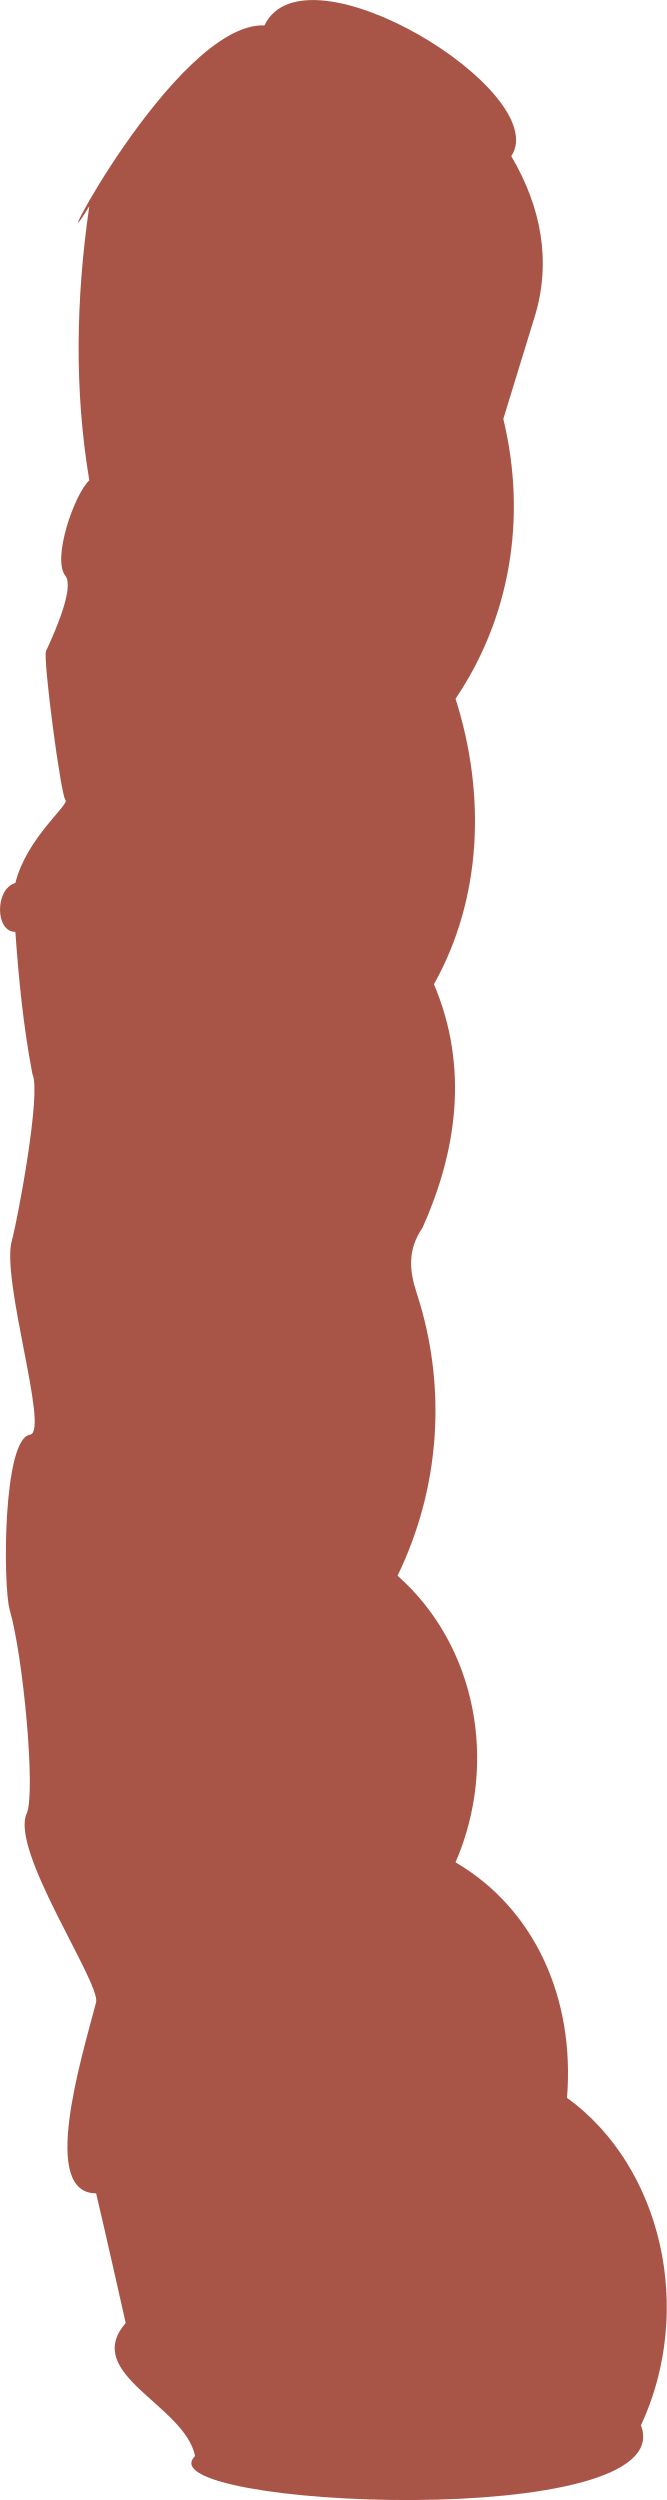
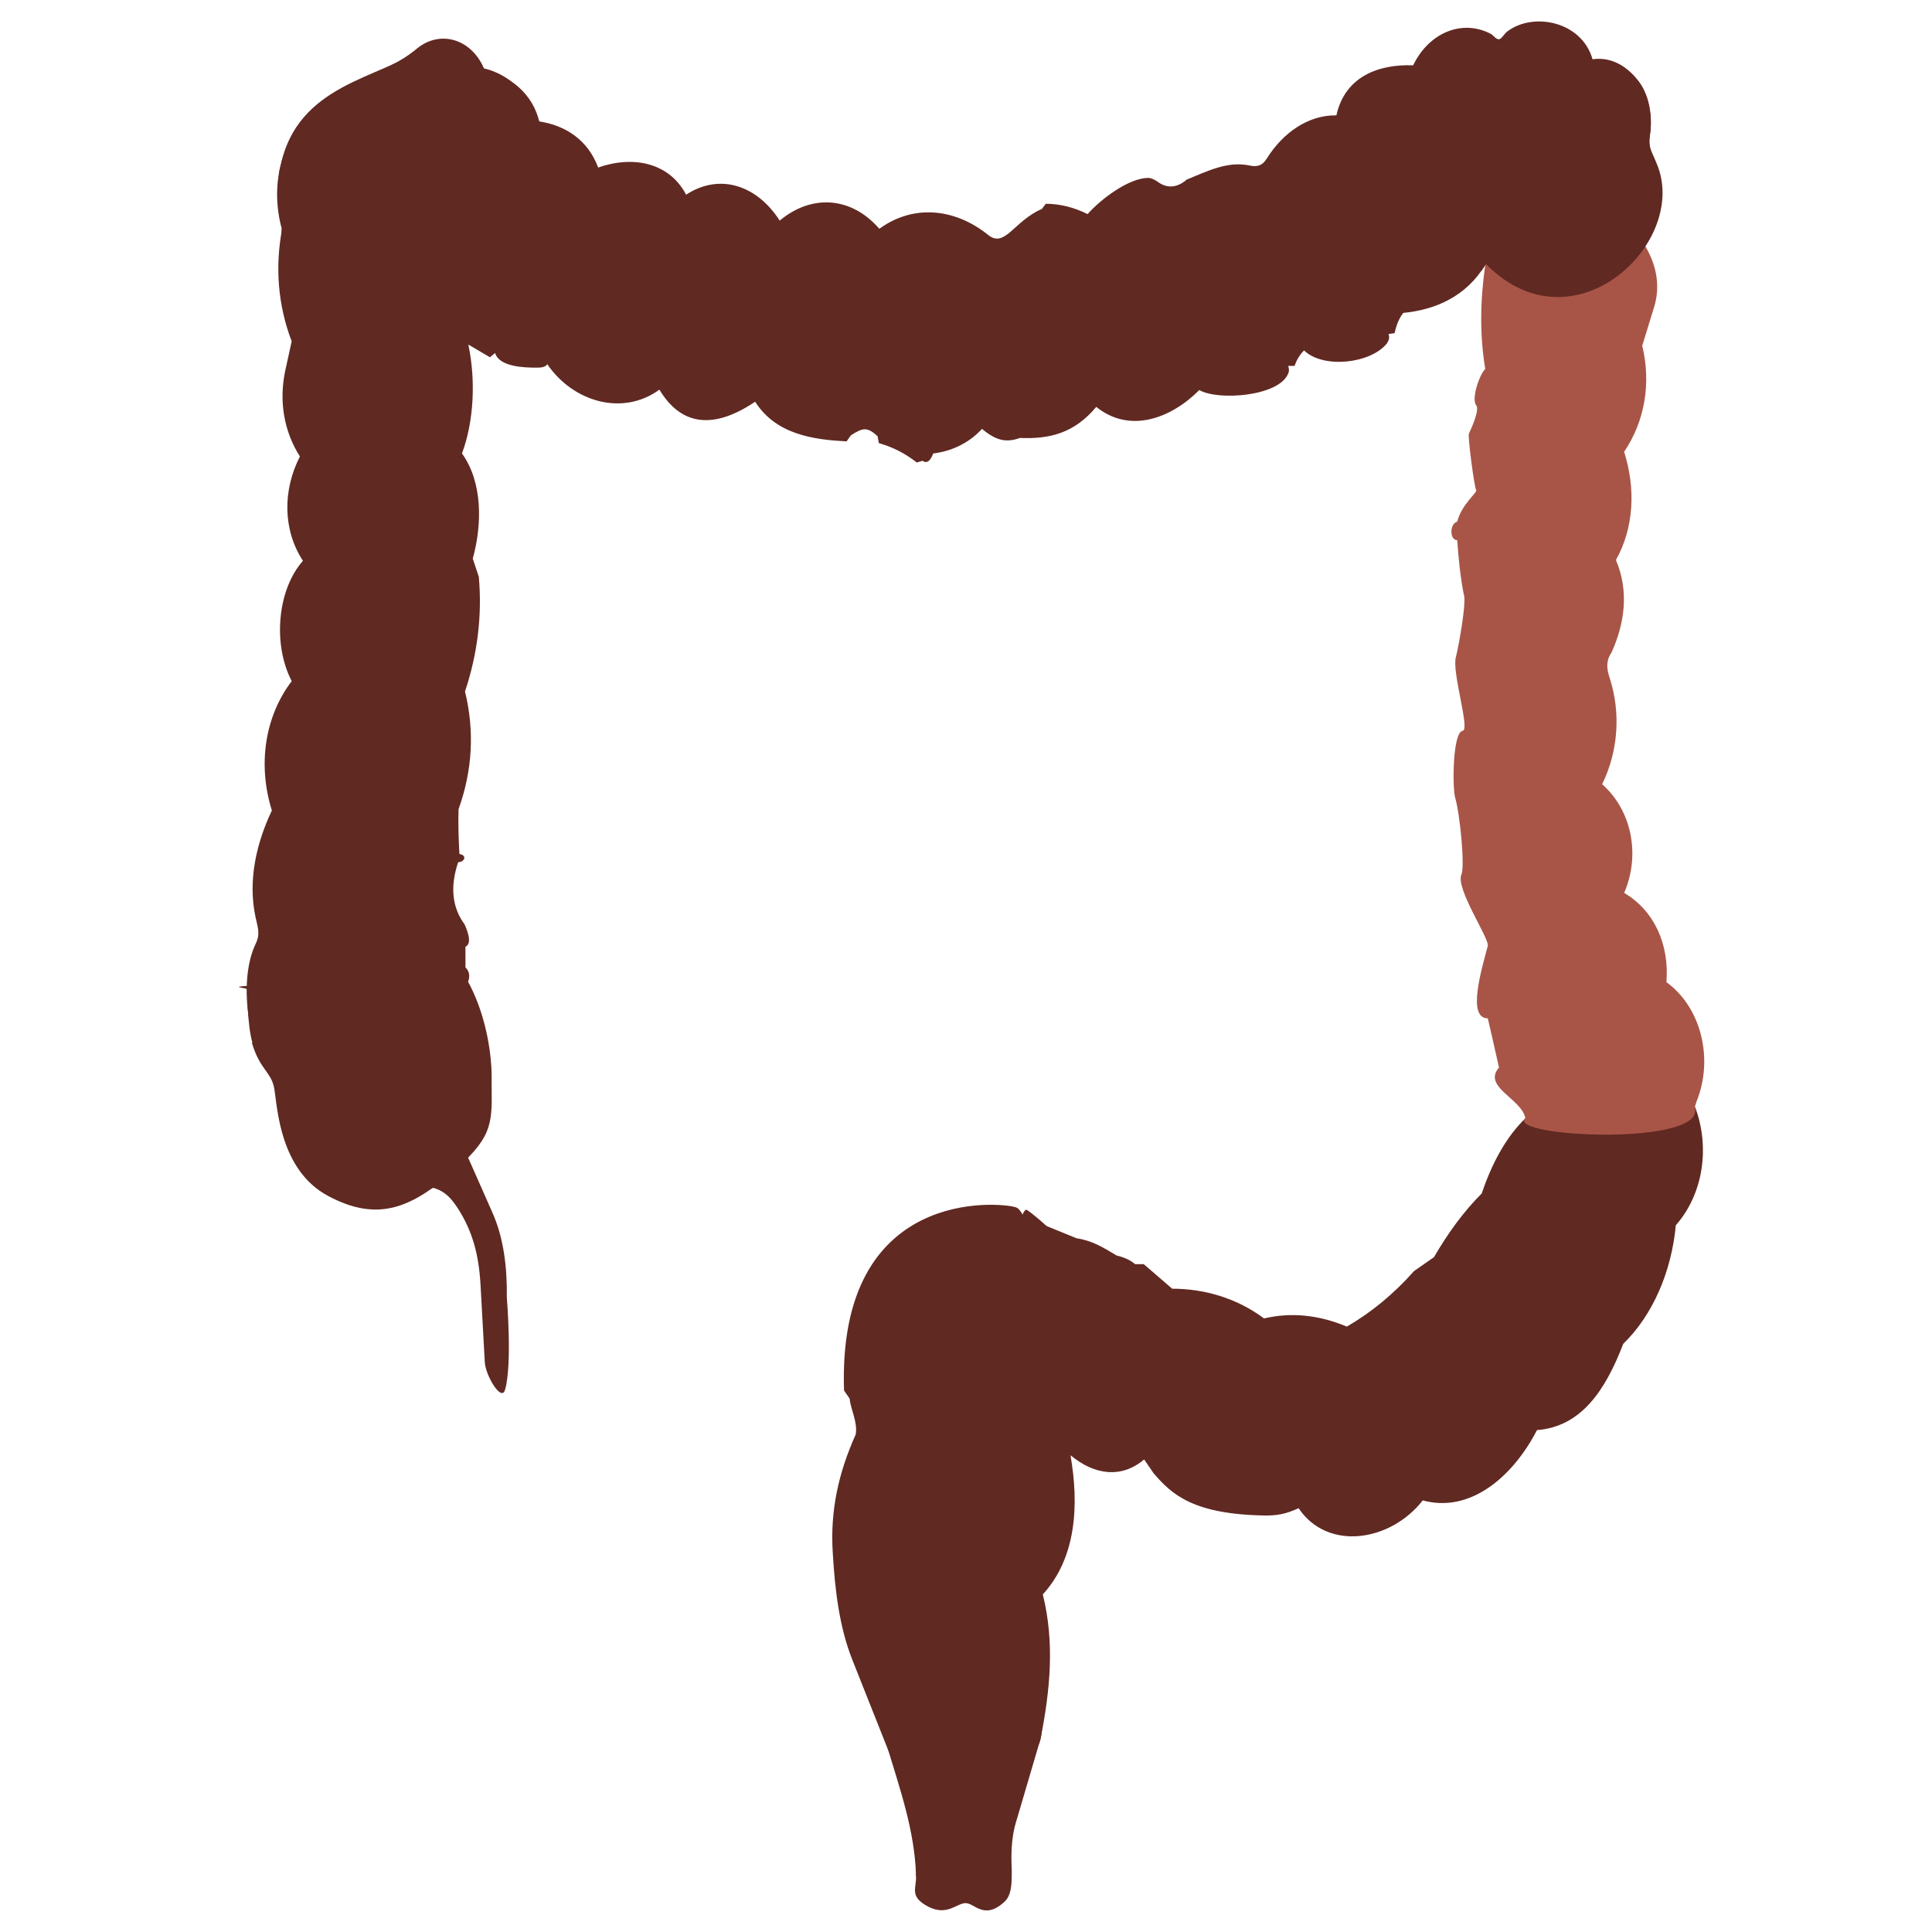
- <svg xmlns="http://www.w3.org/2000/svg" id="Layer_2" data-name="Layer 2" viewBox="0 0 58.62 219.79">
+ <svg xmlns="http://www.w3.org/2000/svg" id="Layer_1" data-name="Layer 1" viewBox="0 0 512 512">
  <defs>
    <style>
      .cls-1 {
+         fill: #602922;
+       }
+ 
+       .cls-2 {
        fill: #a85547;
      }
    </style>
  </defs>
-   <g id="Layer_1-2" data-name="Layer 1">
-     <path id="Descending_colon" data-name="Descending colon" class="cls-1" d="M17.15,215.93c-.9-4.5-10-7.2-6.1-11.7-1.7-7.6-2.6-11.4-2.6-11.4-4.9,0-1.4-11.5,0-16.8.4-1.7-7.6-13.4-6.1-16.6.8-1.8-.3-13.8-1.5-17.9-.6-2.2-.6-15.1,1.8-15.4,1.7-.3-2.6-13.7-1.6-17.1.5-1.8,2.6-13,1.8-14.6-.8-4.2-1.2-8.3-1.5-12.5-1.8,0-1.8-3.8,0-4.3,1-4,4.8-6.9,4.4-7.3-.4-.4-2-12.5-1.7-13.1.8-1.7,2.5-5.6,1.7-6.6-1.2-1.5.8-7.2,2.1-8.4-1.3-7.8-1.2-15.8,0-24.1C3.35,25.53,15.35,1.93,23.25,2.23c3.6-7.5,25.4,5.9,21.7,11.5,2.6,4.4,3.6,9.3,2,14.3l-2.7,8.8c2.1,8.7.6,17.5-4.2,24.6,2.7,8.5,2.3,17.6-1.9,25.1,3.1,7.3,2,14.7-1,21.4-1.3,1.9-1.2,3.7-.5,5.8,2.7,8.3,2,17.2-1.7,24.8,6.9,6.1,8.9,16.4,5.1,25.2,7,4.1,10.5,12,9.8,20.7,8.4,6.1,11.2,18.7,6.5,28.8,3.6,9.4-43.9,7.2-39.2,2.7h.2-.2Z" />
+   <g id="Anus">
+     <path class="cls-1" d="M268.12,496.7c0,3.2-.23,5.71-1.94,7.31-5.37,4.91-7.88.34-10.28.34s-4.91,3.54-9.94.91-3.09-4.8-3.2-8c-.34-11.88,25.37-15.08,25.37-.57h0Z" />
+   </g>
+   <g id="Anal_Canal" data-name="Anal Canal">
+     <path class="cls-1" d="M275.78,460.71l-6.29,21.37c-1.71,5.26-1.49,10.06-1.37,13.83s-25.25,4.23-25.37,1.03c-.34-11.88-4.46-23.43-7.43-33.37s44.57-15.31,40.45-2.97h0v.11Z" />
+   </g>
+   <path id="Ascending_Colon" data-name="Ascending Colon" class="cls-1" d="M124.14,91.49c1.94,9.14,1.49,20.11-1.71,28.68,5.49,7.66,5.37,18.74,2.86,27.88l1.6,4.8c.91,10.28-.34,20.45-3.66,30.4,2.51,10.28,2.06,20.68-1.71,31.2-.11,4,0,7.88.23,11.88,1.94.23,1.6,2.06-.34,2.17-2.17,6.51-1.6,12,1.71,16.46.8,1.83,2.06,5.03.23,5.94v5.49c1.03.91,1.26,2.4.69,3.77,7.54,13.83,8.68,35.54,1.14,42.62-1.37,1.26-1.6,3.09-.91,4.57,0,0-6.4,6.17-9.48,7.43l-13.94,5.37c-6.74,1.03-14.51-2.74-19.2-8.46-5.26-6.29-7.31-14.97-7.77-23.54-7.88-8-11.08-27.54-6.17-37.94,1.37-2.74.57-4.46,0-7.2-2.06-9.71.23-19.54,4.34-28.23-3.77-12-1.94-24.8,5.26-34.28-5.03-9.6-3.89-24.11,2.97-31.88-5.37-8.23-5.37-18.74-.8-27.65-4.23-6.63-5.6-14.63-3.89-22.74l1.71-7.77c-3.66-9.6-4.46-19.77-2.51-29.94,11.43-24.45,49.37,30.74,49.37,30.74h0v.23h0Z" />
+   <path id="Sigmoid_Colon" data-name="Sigmoid Colon" class="cls-1" d="M335.66,401.63c-19.43-.23-25.14-5.6-29.94-11.2l-2.51-3.66c-6.06,5.14-13.26,4.11-19.54-1.14,2.4,13.48-12.34-63.54-10.97-62.62l12.57,5.14c4,.57,7.08,2.4,10.63,4.57,1.94.46,3.54,1.14,4.91,2.29h2.29l7.54,6.51c8.57,0,17.14,2.51,24.34,7.88,7.31-1.71,14.63-.91,21.94,2.17,6.51-3.77,12.46-8.68,17.83-14.74l5.26-3.66c3.66-6.29,7.77-12,12.68-16.91,2.51-7.54,6.29-14.86,11.66-20-1.03-5.14,50.05-14.63,44.79-3.09,4.11,10.74,2.29,23.2-5.03,31.54-1.14,12.23-6.06,23.77-13.94,31.43-4.69,12.23-11.08,21.94-22.85,22.85-6.51,12.57-17.83,22.05-30.28,18.63-8.46,10.86-25.14,13.6-32.91,2.06-3.09,1.49-5.71,1.94-8.34,1.94h-.11Z" />
+   <path id="Cecum" class="cls-1" d="M66.77,276.39c2.17,7.31,5.14,7.54,5.94,12.23s1.37,21.48,14.28,28.34,21.6,3.31,32.45-5.94,10.97-12.8,10.86-22.51-1.03-10.63-1.14-12.11-8.91-16.8-8.23-2.51c.69,14.28-35.77-13.48-49.82-12.91-14.06.57-4.57.69-5.6,1.37,0,0,0,9.26,1.37,13.94h-.11v.11Z" />
+   <path id="Descending_colon" data-name="Descending colon" class="cls-2" d="M404.22,296.27c-1.03-5.14-11.43-8.23-6.97-13.37-1.94-8.68-2.97-13.03-2.97-13.03-5.6,0-1.6-13.14,0-19.2.46-1.94-8.68-15.31-6.97-18.97.91-2.06-.34-15.77-1.71-20.45-.69-2.51-.69-17.26,2.06-17.6,1.94-.34-2.97-15.66-1.83-19.54.57-2.06,2.97-14.86,2.06-16.68-.91-4.8-1.37-9.48-1.71-14.28-2.06,0-2.06-4.34,0-4.91,1.14-4.57,5.49-7.88,5.03-8.34-.46-.46-2.29-14.28-1.94-14.97.91-1.94,2.86-6.4,1.94-7.54-1.37-1.71.91-8.23,2.4-9.6-1.49-8.91-1.37-18.06,0-27.54-5.14,8.46,8.57-18.51,17.6-18.17,4.11-8.57,29.03,6.74,24.8,13.14,2.97,5.03,4.11,10.63,2.29,16.34l-3.09,10.06c2.4,9.94.69,20-4.8,28.11,3.09,9.71,2.63,20.11-2.17,28.68,3.54,8.34,2.29,16.8-1.14,24.45-1.49,2.17-1.37,4.23-.57,6.63,3.09,9.48,2.29,19.65-1.94,28.34,7.88,6.97,10.17,18.74,5.83,28.8,8,4.69,12,13.71,11.2,23.65,9.6,6.97,12.8,21.37,7.43,32.91,4.11,10.74-50.17,8.23-44.79,3.09h.23-.23Z" />
+   <path id="Transverse_Colon" data-name="Transverse Colon" class="cls-1" d="M393.59,70.24c-5.14,8.46-13.37,11.88-21.71,12.68-1.14,1.49-1.83,3.2-2.29,5.37l-1.6.23c.34,1.26,0,1.71-.46,2.51-4.34,5.37-16.91,6.74-21.94,1.83-1.03,1.03-1.94,2.4-2.51,4.11h-1.71c.23.57.34,1.37,0,2.06-2.51,6.06-18.63,7.2-23.54,4.34-7.66,7.66-18.51,11.54-27.31,4.46-5.83,6.97-12.34,8.57-20.23,8.23-4,1.49-6.74.34-10.06-2.4-3.54,3.89-8.23,5.94-12.91,6.51-.8,2.06-1.71,2.74-2.86,1.94l-1.49.46c-3.09-2.4-6.4-4.11-10.06-5.14l-.34-1.83c-2.74-2.51-3.89-2.29-7.08-.23l-1.14,1.6c-8.57-.46-18.63-1.71-24.23-10.51-11.54,7.77-19.88,5.94-25.37-3.2-9.71,7.08-22.85,3.31-29.71-6.74-.57.91-1.94.91-2.97.91-3.2,0-9.83-.23-10.86-3.89l-1.37,1.14-5.83-3.43c1.94,9.14-51.31-20.68-49.37-30.74-2.97-11.08-.34-22.28,6.74-29.83,9.6-10.06,20.11-10.28,29.14-17.83,6.17-5.03,14.4-2.51,17.71,5.26,6.74,1.6,11.88,6.63,14.63,14.06,6.86,1.03,12.91,4.8,15.66,12.23,8.68-3.09,18.63-1.71,23.31,7.2,8.68-5.71,18.63-2.74,24.8,6.86,8.34-6.97,18.86-6.51,26.4,2.17,9.14-6.63,20.11-5.37,28.8,1.6,4.46,3.66,6.86-3.66,14.28-6.86l1.03-1.37c3.89,0,7.66,1.03,11.08,2.74,3.66-4.11,10.86-9.48,16-9.6.91,0,1.94.57,2.74,1.14,2.4,1.71,5.03,1.49,7.54-.69,5.37-2.17,10.63-4.91,16.46-3.77,2.06.46,3.43.23,4.69-1.71,4.34-6.97,11.08-11.66,18.51-11.54,2.29-10.4,11.31-13.6,20.34-13.26,4.11-8.57,12.91-12.34,20.57-8.34.8.46,1.49,1.71,2.4,1.37.57-.23,1.26-1.49,2.06-2.06,6.86-5.14,19.65-2.63,22.51,7.43,4.69-.69,8.8,1.6,11.77,5.26,3.09,3.54,4.23,9.37,3.43,14.63-.57,3.66.46,4.69,1.71,7.54,9.14,20.8-21.83,50.51-45.14,26.85h0l-.23.23h0Z" />
+   <path id="Hepatic_flexure" data-name="Hepatic flexure" class="cls-1" d="M74.31,44.3c4.23-22.28,27.31-23.65,36.34-31.08,6.17-5.03,14.4-2.51,17.71,5.26,6.74,1.6,12.91,6.29,14.63,14.06,3.2,13.83-75.19,45.48-68.79,11.88h.11v-.11Z" />
+   <path id="Splenic_Flexure" data-name="Splenic Flexure" class="cls-1" d="M397.48,10.7c.57-.23,1.26-1.49,2.06-2.06,6.86-5.14,19.65-2.63,22.51,7.43,4.69-.69,8.8,1.6,11.77,5.26,3.09,3.54,4.23,9.37,3.43,14.63-.57,3.66.91,4.57,1.71,7.54,11.2,41.71-63.88-23.2-41.25-32.68h-.23v-.11Z" />
+   <path id="Appendix" class="cls-1" d="M124.36,307.47l6.06,13.71c3.09,6.86,4,14.74,3.89,22.63,0,0,1.49,17.83-.46,24.45-.91,3.43-5.14-3.66-5.37-7.2l-1.14-20.68c-.46-7.77-2.06-14.06-6.06-20.23-1.6-2.4-3.2-4.46-6.51-5.37,0,0-2.74-15.77,9.48-7.43h.11v.11Z" />
+   <g id="Rectum">
+     <path class="cls-1" d="M283.66,385.52c2.4,13.48,1.49,27.43-7.31,37.02,3.2,12.8,1.94,25.37-.57,38.17-2.51,12.8-36.22,13.6-40.45,2.97l-9.48-23.88c-3.43-8.68-4.57-18.4-5.14-28-.8-11.54,1.6-21.71,6.06-31.65.57-3.31-1.37-6.74-1.6-9.48l-1.49-2.17c-1.83-54.39,41.71-49.82,45.48-48.57.8.23,1.37,1.14,1.83,1.94.23-.57.69-1.37,1.03-1.26,1.49.34,51.31,40.57,11.66,64.91h0Z" />
  </g>
</svg>
